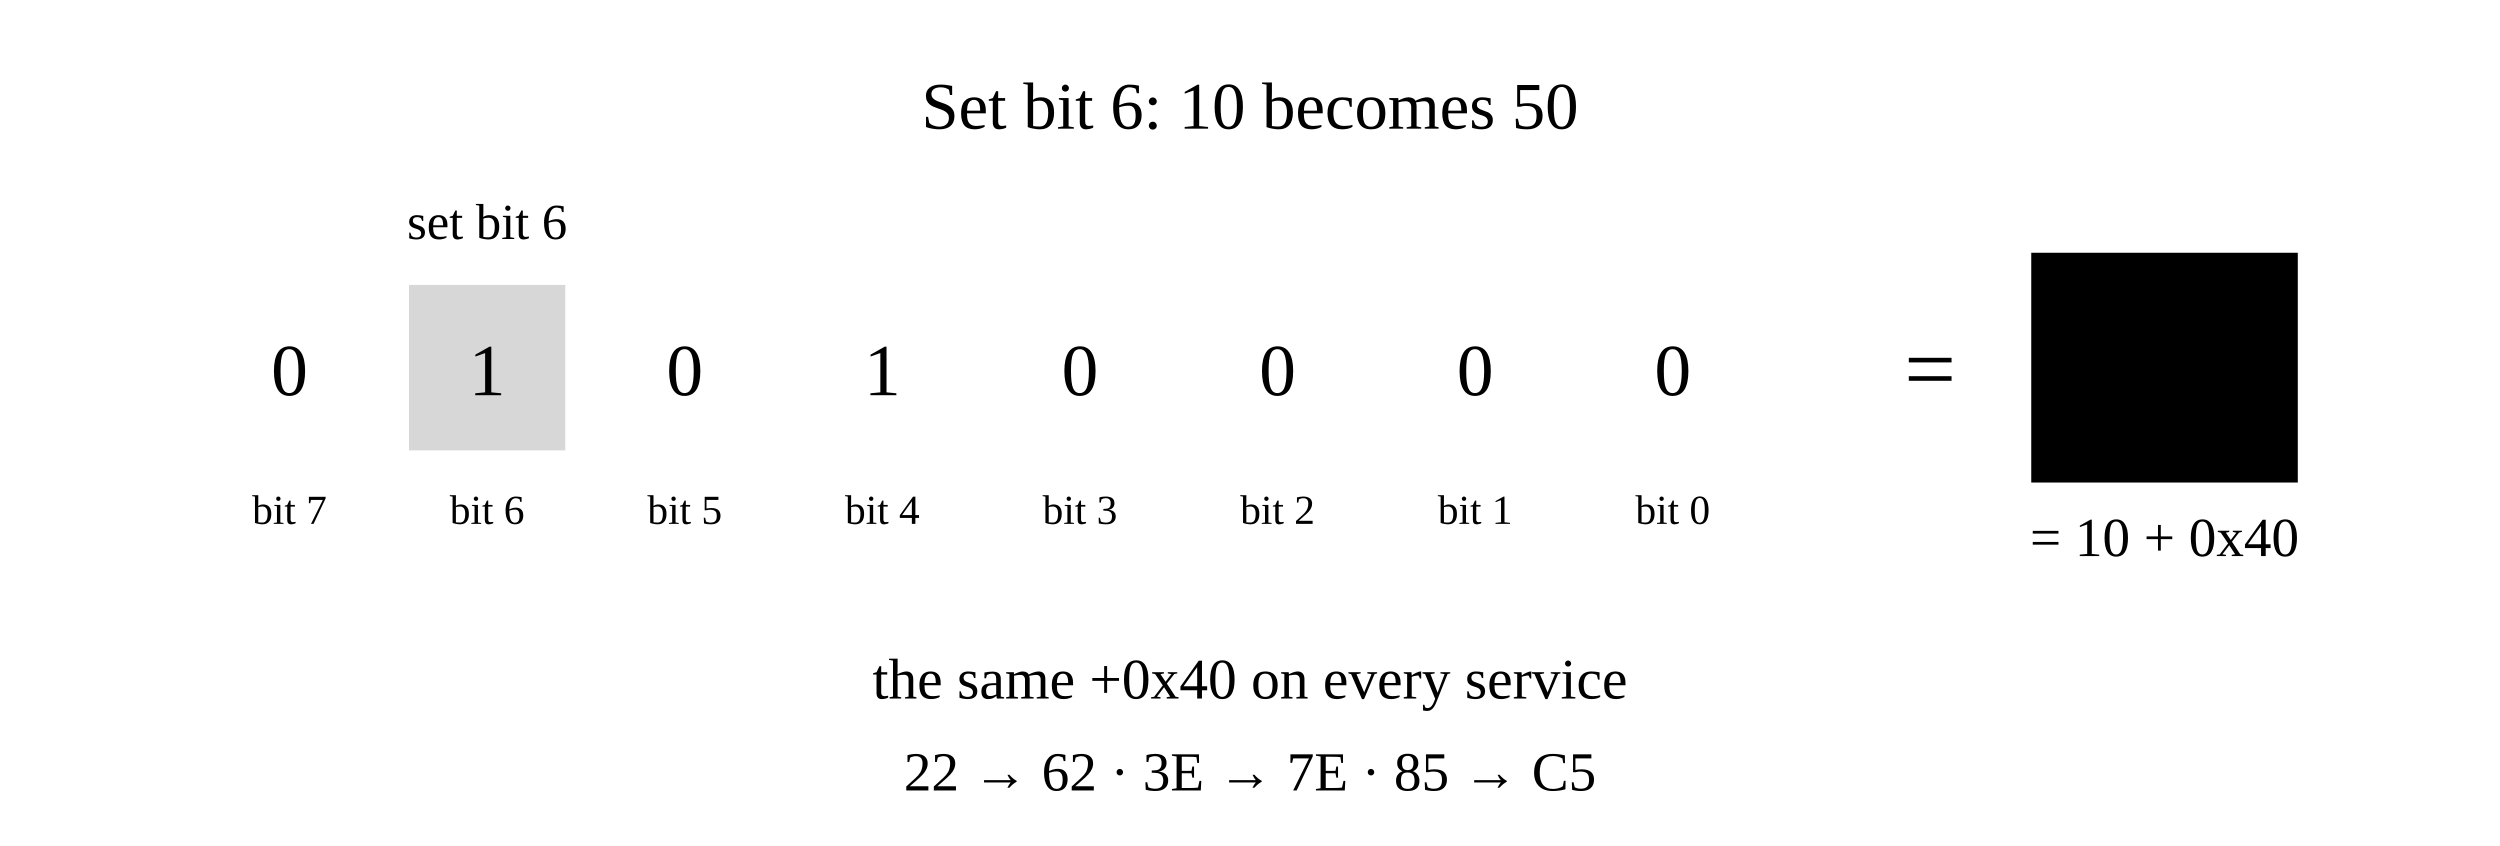
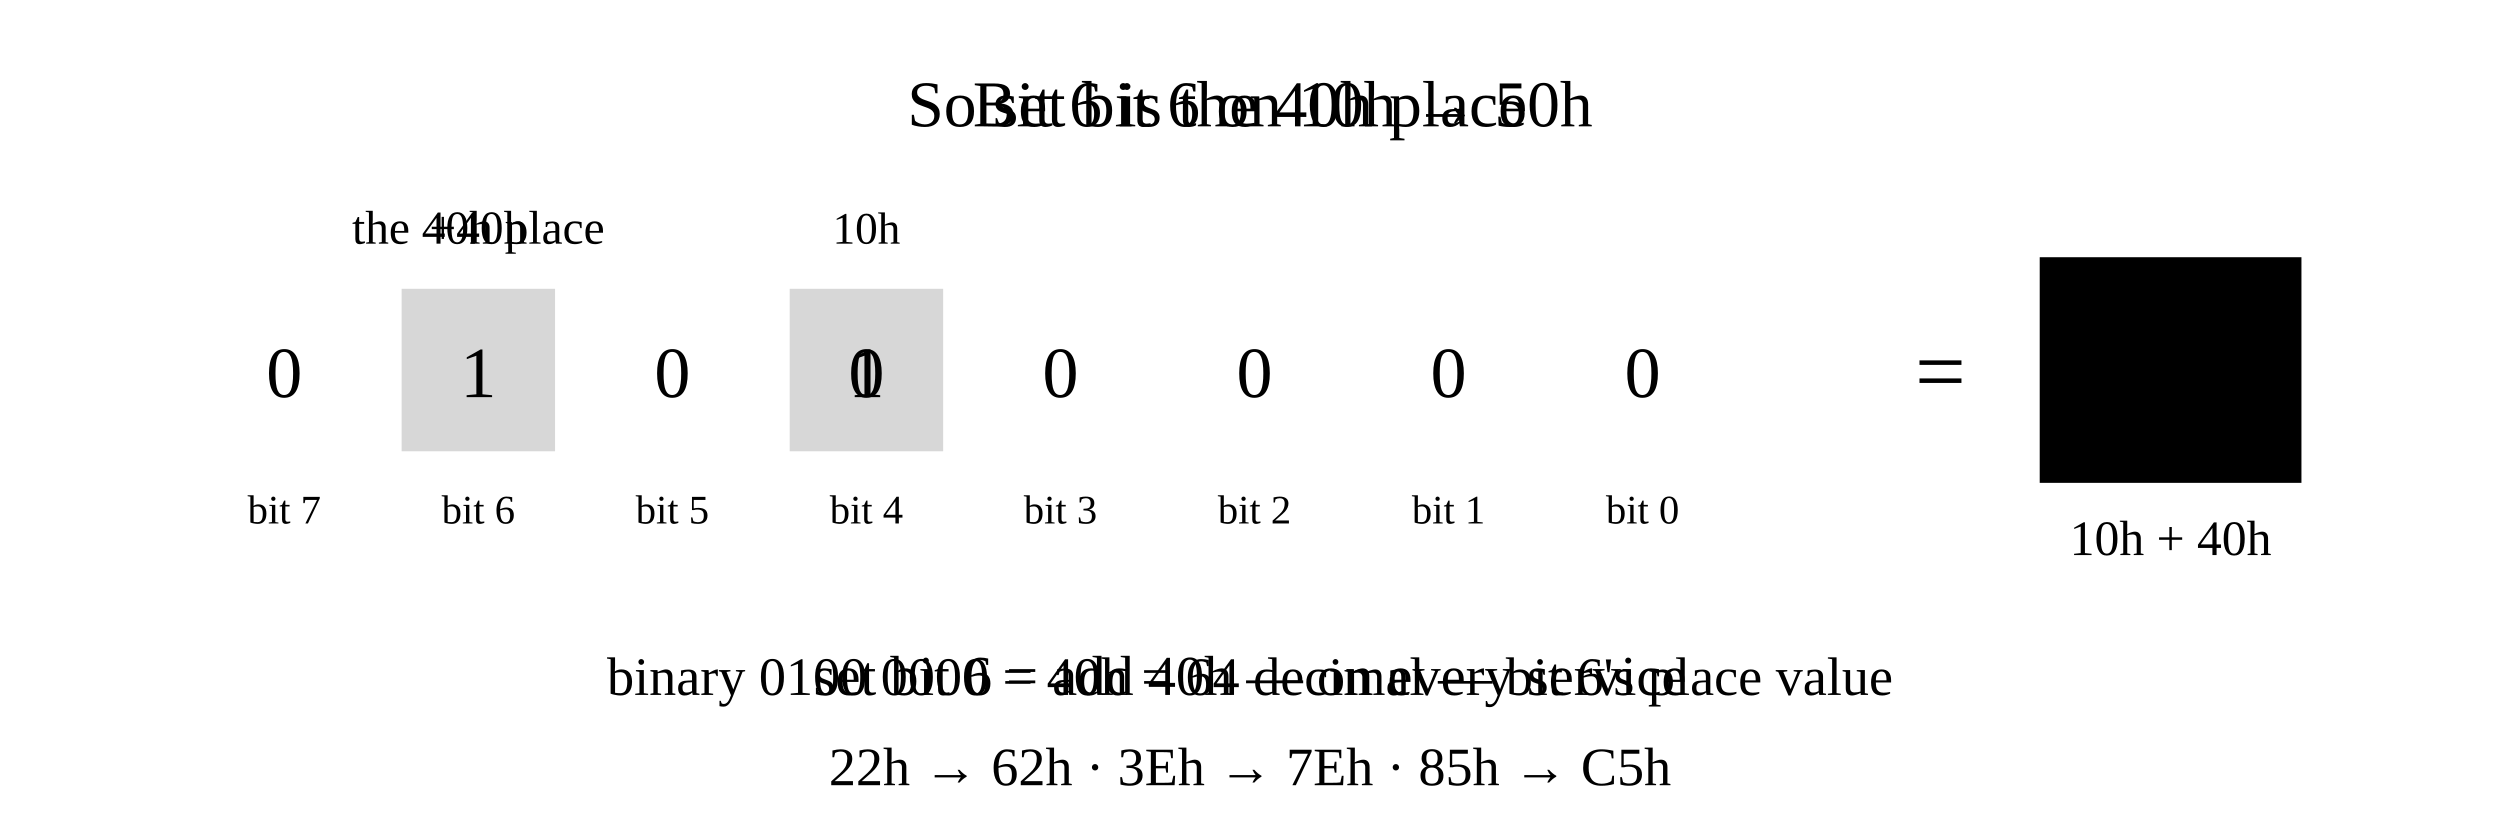
- <svg class="dgm" viewBox="0 0 544 184" role="img" aria-label="Setting bit 6 of the request 10 makes 50 — that fixed step is +0x40, and it applies to every service: 22 to 62, 3E to 7E, 85 to C5.">
-   <text x="272" y="28" text-anchor="middle" class="ink w7" font-size="14.5">Set bit 6: 10 becomes 50</text>
-   <rect x="44" y="60" width="38" height="40" class="ln" stroke-width="1.3" fill="none" />
-   <text x="63" y="86" text-anchor="middle" class="mut mono-t " font-size="16">0</text>
-   <text x="63" y="114" text-anchor="middle" class="mut" font-size="9">bit 7</text>
-   <rect x="87" y="60" width="38" height="40" class="acc-s" stroke-width="2.2" fill="none" />
-   <rect x="89" y="62" width="34" height="36" class="acc" opacity="0.16" />
-   <text x="106" y="86" text-anchor="middle" class="acc mono-t w8" font-size="16">1</text>
-   <text x="106" y="114" text-anchor="middle" class="mut" font-size="9">bit 6</text>
-   <rect x="130" y="60" width="38" height="40" class="ln" stroke-width="1.3" fill="none" />
-   <text x="149" y="86" text-anchor="middle" class="mut mono-t " font-size="16">0</text>
-   <text x="149" y="114" text-anchor="middle" class="mut" font-size="9">bit 5</text>
-   <rect x="173" y="60" width="38" height="40" class="ln" stroke-width="1.3" fill="none" />
-   <text x="192" y="86" text-anchor="middle" class="ink mono-t " font-size="16">1</text>
-   <text x="192" y="114" text-anchor="middle" class="mut" font-size="9">bit 4</text>
-   <rect x="216" y="60" width="38" height="40" class="ln" stroke-width="1.3" fill="none" />
-   <text x="235" y="86" text-anchor="middle" class="mut mono-t " font-size="16">0</text>
-   <text x="235" y="114" text-anchor="middle" class="mut" font-size="9">bit 3</text>
-   <rect x="259" y="60" width="38" height="40" class="ln" stroke-width="1.3" fill="none" />
-   <text x="278" y="86" text-anchor="middle" class="mut mono-t " font-size="16">0</text>
-   <text x="278" y="114" text-anchor="middle" class="mut" font-size="9">bit 2</text>
-   <rect x="302" y="60" width="38" height="40" class="ln" stroke-width="1.3" fill="none" />
-   <text x="321" y="86" text-anchor="middle" class="mut mono-t " font-size="16">0</text>
-   <text x="321" y="114" text-anchor="middle" class="mut" font-size="9">bit 1</text>
-   <rect x="345" y="60" width="38" height="40" class="ln" stroke-width="1.3" fill="none" />
-   <text x="364" y="86" text-anchor="middle" class="mut mono-t " font-size="16">0</text>
-   <text x="364" y="114" text-anchor="middle" class="mut" font-size="9">bit 0</text>
-   <text x="106" y="52" text-anchor="middle" class="acc mono-t w7" font-size="11">set bit 6</text>
-   <text x="420" y="87" text-anchor="middle" class="mut mono-t w8" font-size="20">=</text>
-   <g>
-     <rect x="442" y="55" width="58" height="50" rx="0" class="plate tick" stroke-width="2.4" />
-     <text x="471" y="86.8" text-anchor="middle" class="ink mono-t" font-size="20">50</text>
-     <circle cx="491" cy="64" r="6" class="plate tick" stroke-width="1.3" />
-     <path d="M 488.3 64 l 1.7 1.9 L 494 61.4" class="tick" stroke-width="1.5" fill="none" stroke-linecap="round" stroke-linejoin="round" />
+ <svg class="dgm" viewBox="0 0 554 186" role="img" aria-label="Bit 6 is the 40h place value (0100 0000 = 40h = 64); setting it on the request 10h therefore adds 40h to make 50h, and the same +40h holds for every service (22h to 62h, 3Eh to 7Eh, 85h to C5h).">
+   <g data-stage="1" data-until="1">
+     <text x="277" y="28" text-anchor="middle" class="ink w7" font-size="14.5">Bit 6 is the 40h place</text>
  </g>
-   <text x="471" y="121" text-anchor="middle" class="acc mono-t w7" font-size="12">= 10 + 0x40</text>
-   <path d="M 44 132 H 500" class="ln" stroke-width="1" />
-   <text x="272" y="152" text-anchor="middle" class="ink w7" font-size="12.5">the same +0x40 on every service</text>
-   <text x="272" y="172" text-anchor="middle" class="acc mono-t w7" font-size="12">22 → 62   ·   3E → 7E   ·   85 → C5</text>
+   <g data-stage="2">
+     <text x="277" y="28" text-anchor="middle" class="ink w7" font-size="14.5">So set bit 6 on 10h → 50h</text>
+   </g>
+   <rect x="44" y="62" width="38" height="40" class="ln" stroke-width="1.3" fill="none" />
+   <text x="63" y="88" text-anchor="middle" class="mut mono-t" font-size="16">0</text>
+   <text x="63" y="116" text-anchor="middle" class="mut" font-size="9">bit 7</text>
+   <rect x="87" y="62" width="38" height="40" class="acc-s" stroke-width="2.2" fill="none" />
+   <rect x="89" y="64" width="34" height="36" class="acc" opacity="0.16" />
+   <text x="106" y="88" text-anchor="middle" class="acc mono-t w8" font-size="16">1</text>
+   <text x="106" y="116" text-anchor="middle" class="mut" font-size="9">bit 6</text>
+   <rect x="130" y="62" width="38" height="40" class="ln" stroke-width="1.3" fill="none" />
+   <text x="149" y="88" text-anchor="middle" class="mut mono-t" font-size="16">0</text>
+   <text x="149" y="116" text-anchor="middle" class="mut" font-size="9">bit 5</text>
+   <rect x="173" y="62" width="38" height="40" class="ln" stroke-width="1.3" fill="none" />
+   <g data-until="1">
+     <text x="192" y="88" text-anchor="middle" class="mut mono-t" font-size="16">0</text>
+   </g>
+   <g data-stage="2">
+     <rect x="175" y="64" width="34" height="36" class="acc" opacity="0.16" />
+     <text x="192" y="88" text-anchor="middle" class="acc mono-t w8" font-size="16">1</text>
+   </g>
+   <text x="192" y="116" text-anchor="middle" class="mut" font-size="9">bit 4</text>
+   <rect x="216" y="62" width="38" height="40" class="ln" stroke-width="1.3" fill="none" />
+   <text x="235" y="88" text-anchor="middle" class="mut mono-t" font-size="16">0</text>
+   <text x="235" y="116" text-anchor="middle" class="mut" font-size="9">bit 3</text>
+   <rect x="259" y="62" width="38" height="40" class="ln" stroke-width="1.3" fill="none" />
+   <text x="278" y="88" text-anchor="middle" class="mut mono-t" font-size="16">0</text>
+   <text x="278" y="116" text-anchor="middle" class="mut" font-size="9">bit 2</text>
+   <rect x="302" y="62" width="38" height="40" class="ln" stroke-width="1.3" fill="none" />
+   <text x="321" y="88" text-anchor="middle" class="mut mono-t" font-size="16">0</text>
+   <text x="321" y="116" text-anchor="middle" class="mut" font-size="9">bit 1</text>
+   <rect x="345" y="62" width="38" height="40" class="ln" stroke-width="1.3" fill="none" />
+   <text x="364" y="88" text-anchor="middle" class="mut mono-t" font-size="16">0</text>
+   <text x="364" y="116" text-anchor="middle" class="mut" font-size="9">bit 0</text>
+   <g data-until="1">
+     <text x="106" y="54" text-anchor="middle" class="acc mono-t w7" font-size="10.5">the 40h place</text>
+   </g>
+   <g data-stage="2">
+     <text x="106" y="54" text-anchor="middle" class="acc mono-t w7" font-size="10.5">+40h</text>
+   </g>
+   <g data-stage="2">
+     <text x="192" y="54" text-anchor="middle" class="acc mono-t" font-size="10">10h</text>
+   </g>
+   <text x="430" y="89" text-anchor="middle" class="mut mono-t w8" font-size="20">=</text>
+   <g data-until="1">
+     <text x="481" y="83" text-anchor="middle" class="acc mono-t w8" font-size="19">40h</text>
+     <text x="481" y="101" text-anchor="middle" class="mut" font-size="10">= 64</text>
+   </g>
+   <g data-stage="2">
+     <g>
+       <rect x="452" y="57" width="58" height="50" rx="0" class="plate tick" stroke-width="2.4" />
+       <text x="481" y="88.8" text-anchor="middle" class="ink mono-t" font-size="20">50<tspan font-size="13.6">h</tspan>
+       </text>
+       <circle cx="501" cy="66" r="6" class="plate tick" stroke-width="1.3" />
+       <path d="M 498.3 66 l 1.7 1.9 L 504 63.4" class="tick" stroke-width="1.5" fill="none" stroke-linecap="round" stroke-linejoin="round" />
+     </g>
+     <text x="481" y="123" text-anchor="middle" class="acc mono-t w7" font-size="11">10h + 40h</text>
+   </g>
+   <g data-until="1">
+     <text x="277" y="154" text-anchor="middle" class="mut" font-size="12">binary 0100 0000 = 40h = 64 decimal — bit 6's place value</text>
+   </g>
+   <g data-stage="2">
+     <path d="M 44 134 H 510" class="ln" stroke-width="1" />
+     <text x="277" y="154" text-anchor="middle" class="ink w7" font-size="12.5">set bit 6 = add 40h — on every service</text>
+     <text x="277" y="174" text-anchor="middle" class="acc mono-t w7" font-size="12">22h → 62h   ·   3Eh → 7Eh   ·   85h → C5h</text>
+   </g>
</svg>
